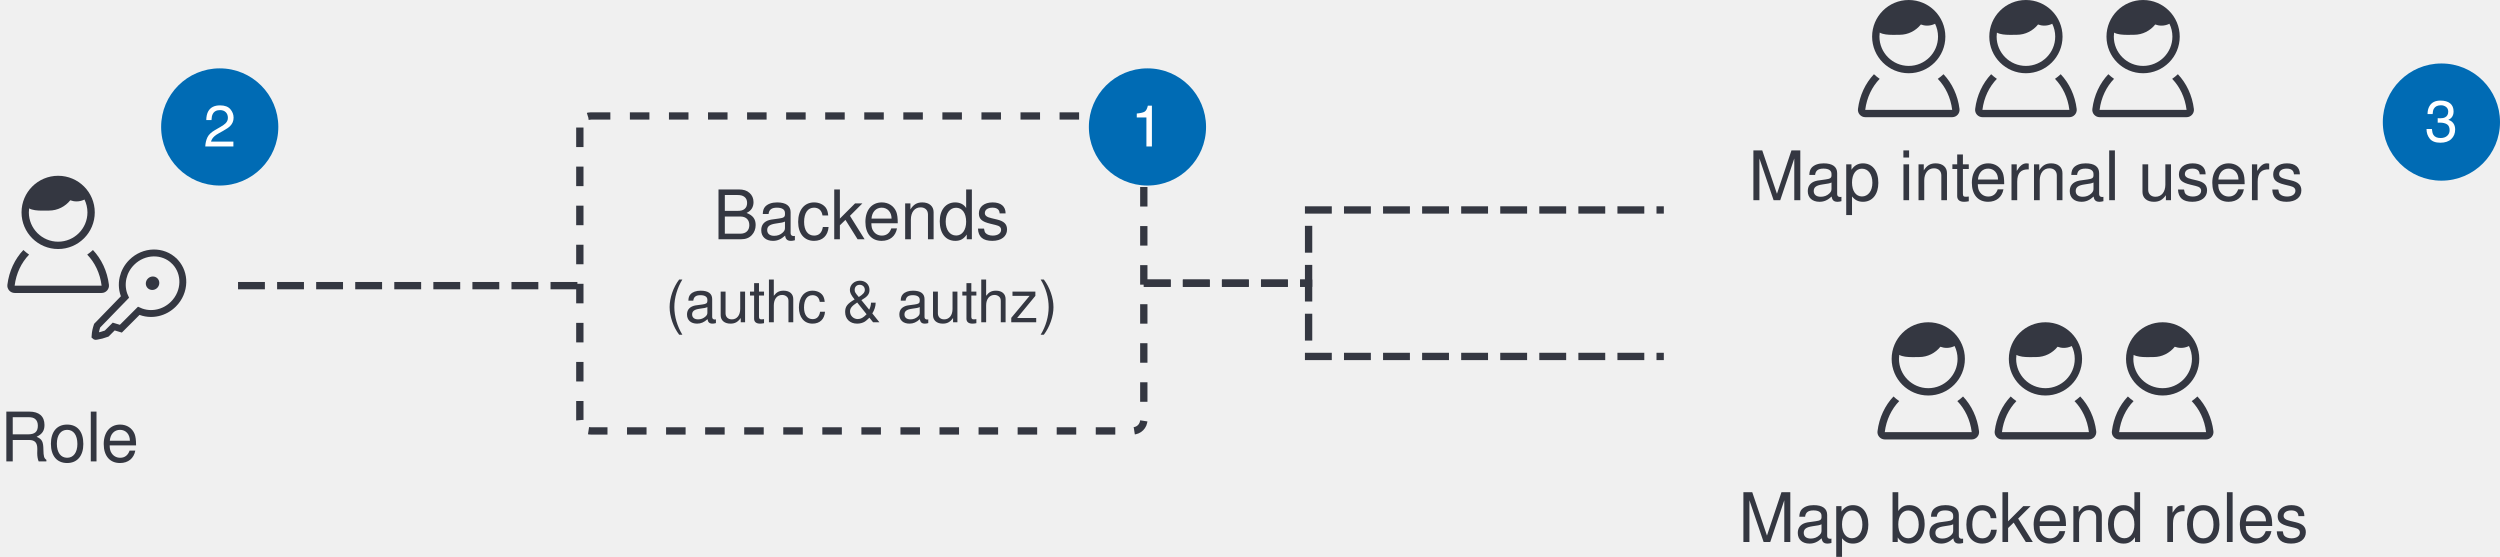
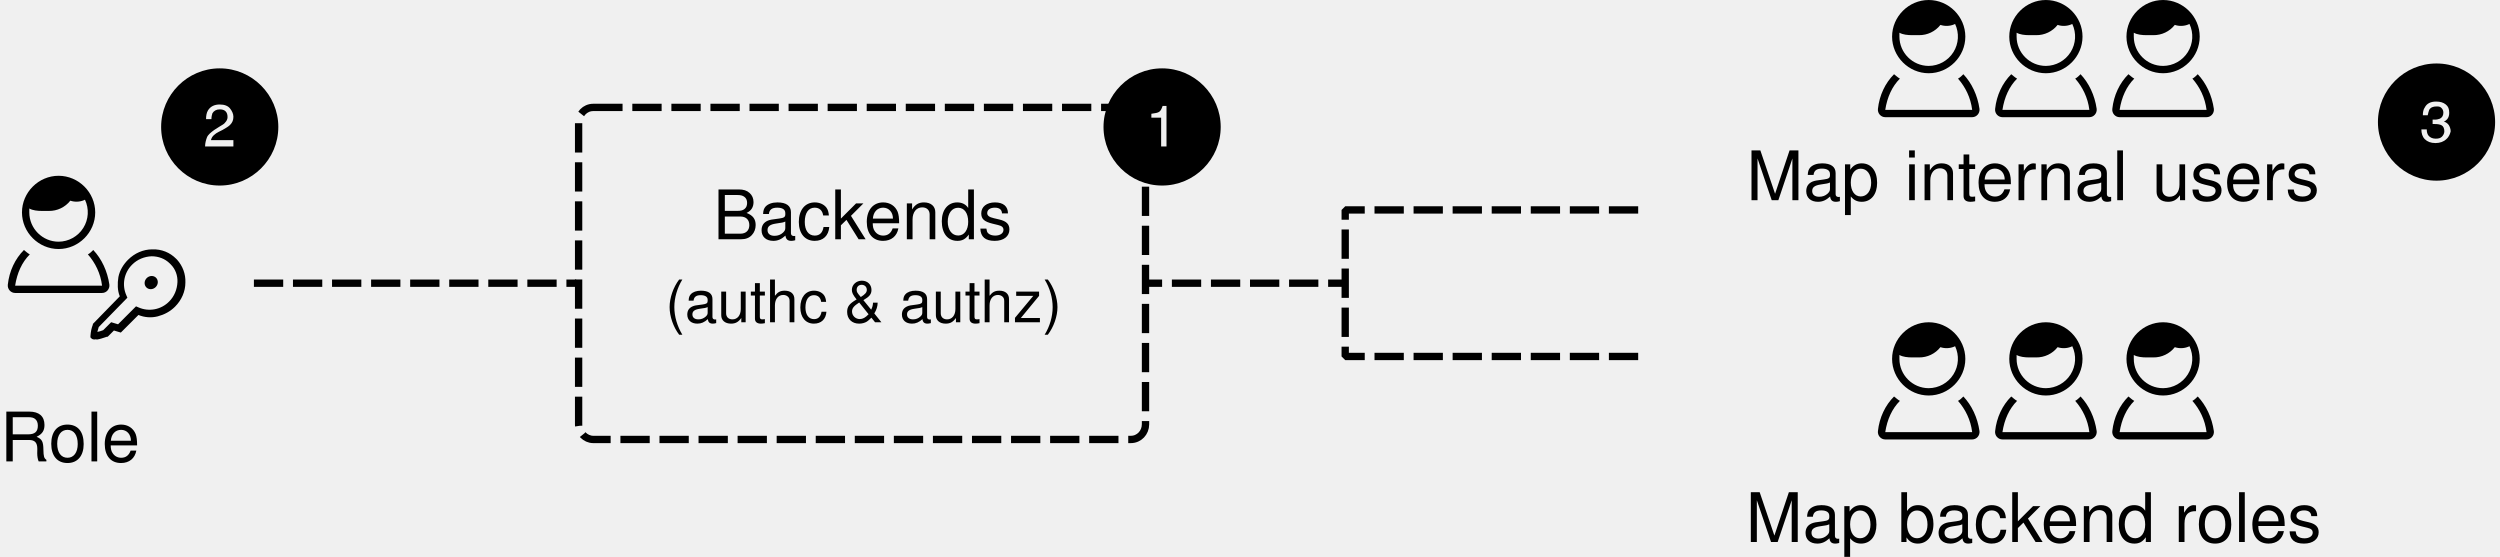
- <svg xmlns="http://www.w3.org/2000/svg" xmlns:xlink="http://www.w3.org/1999/xlink" width="512px" height="114px" viewBox="0 0 512 114" version="1.1">
+ <svg xmlns="http://www.w3.org/2000/svg" xmlns:xlink="http://www.w3.org/1999/xlink" viewBox="0 0 512 114" width="512" height="114" xml:space="preserve">
+   <style>.a{fill:currentColor}.b{fill-rule:evenodd;clip-rule:evenodd}.c{font-family:"Helvetica"}.d{font-size:14px}.f{letter-spacing:1}.h{fill:none;stroke:currentColor;stroke-width:1.5;stroke-miterlimit:1;stroke-dasharray:6,2}</style>
  <defs>
-     <rect id="path-1" x="118" y="23" width="117" height="66" rx="3" />
-     <mask id="mask-2" maskContentUnits="userSpaceOnUse" maskUnits="objectBoundingBox" x="0" y="0" width="117" height="66" fill="white">
-       <use xlink:href="#path-1" />
-     </mask>
+     <path class="a b" d="M18.1 15.2c1.7 1.8 2.9 4.3 3.3 7.1.1.9-.6 1.7-1.5 1.7H2.1c-.9 0-1.6-.8-1.5-1.7.3-2.8 1.5-5.3 3.3-7.1.4.3.8.7 1.2.9-1.6 1.6-2.6 3.8-3 6.4h17.8c-.3-2.5-1.4-4.7-2.9-6.4.4-.2.8-.6 1.1-.9zM11 0c4.1 0 7.5 3.4 7.5 7.5S15.1 15 11 15s-7.5-3.4-7.5-7.5S6.9 0 11 0zm5.4 4.9-.2.1a4.01 4.01 0 0 1-2.8.1A5.5 5.5 0 0 1 9 7.2H7.6c-.9 0-1.9-.1-2.6-.5v.8c0 3.3 2.7 6 6 6a6.02 6.02 0 0 0 5.4-8.6z" id="u" />
  </defs>
-   <g id="Signed-off" stroke="none" stroke-width="1" fill="none" fill-rule="evenodd">
-     <g id="Get-started---Security-Plugin---P1" transform="translate(-421, -220)">
-       <g id="get_started" transform="translate(421, 220)">
-         <g id="Group-2" transform="translate(384, 66)" fill="#343741">
-           <g id="user" transform="translate(48, 0)">
-             <path d="M18.033,15.198 C19.766,17.031 20.963,19.516 21.308,22.32 C21.416,23.211 20.706,24 19.808,24 L19.808,24 L2.01,24 C1.112,24 0.402,23.211 0.512,22.32 C0.855,19.516 2.052,17.031 3.785,15.198 C4.155,15.54 4.542,15.861 4.958,16.147 C3.401,17.751 2.31,19.972 2,22.503 L2,22.503 L19.808,22.5 C19.502,19.971 18.414,17.751 16.859,16.147 C17.276,15.861 17.663,15.54 18.033,15.198 Z M10.909,1.77635684e-15 C15.05,1.77635684e-15 18.409,3.358 18.409,7.5 C18.409,11.642 15.05,15 10.909,15 C6.767,15 3.409,11.642 3.409,7.5 C3.409,3.358 6.767,1.77635684e-15 10.909,1.77635684e-15 Z M16.299,4.864 L16.138,4.941 C15.685,5.139 15.186,5.25 14.659,5.25 C14.212,5.25 13.79,5.159 13.393,5.015 C12.361,6.293 10.802,7.125 9.034,7.125 C8.685,7.125 8.296,7.136 7.894,7.138 L7.59,7.138 C6.64,7.132 5.653,7.057 4.965,6.68 C4.928,6.947 4.909,7.221 4.909,7.5 C4.909,10.809 7.6,13.5 10.909,13.5 C14.218,13.5 16.909,10.809 16.909,7.5 C16.909,6.555 16.689,5.66 16.299,4.864 Z" id="Color" />
-           </g>
-           <g id="user">
-             <path d="M18.033,15.198 C19.766,17.031 20.963,19.516 21.308,22.32 C21.416,23.211 20.706,24 19.808,24 L19.808,24 L2.01,24 C1.112,24 0.402,23.211 0.512,22.32 C0.855,19.516 2.052,17.031 3.785,15.198 C4.155,15.54 4.542,15.861 4.958,16.147 C3.401,17.751 2.31,19.972 2,22.503 L2,22.503 L19.808,22.5 C19.502,19.971 18.414,17.751 16.859,16.147 C17.276,15.861 17.663,15.54 18.033,15.198 Z M10.909,1.77635684e-15 C15.05,1.77635684e-15 18.409,3.358 18.409,7.5 C18.409,11.642 15.05,15 10.909,15 C6.767,15 3.409,11.642 3.409,7.5 C3.409,3.358 6.767,1.77635684e-15 10.909,1.77635684e-15 Z M16.299,4.864 L16.138,4.941 C15.685,5.139 15.186,5.25 14.659,5.25 C14.212,5.25 13.79,5.159 13.393,5.015 C12.361,6.293 10.802,7.125 9.034,7.125 C8.685,7.125 8.296,7.136 7.894,7.138 L7.59,7.138 C6.64,7.132 5.653,7.057 4.965,6.68 C4.928,6.947 4.909,7.221 4.909,7.5 C4.909,10.809 7.6,13.5 10.909,13.5 C14.218,13.5 16.909,10.809 16.909,7.5 C16.909,6.555 16.689,5.66 16.299,4.864 Z" id="Color" />
-           </g>
-           <g id="user" transform="translate(24, 0)">
-             <path d="M18.033,15.198 C19.766,17.031 20.963,19.516 21.308,22.32 C21.416,23.211 20.706,24 19.808,24 L19.808,24 L2.01,24 C1.112,24 0.402,23.211 0.512,22.32 C0.855,19.516 2.052,17.031 3.785,15.198 C4.155,15.54 4.542,15.861 4.958,16.147 C3.401,17.751 2.31,19.972 2,22.503 L2,22.503 L19.808,22.5 C19.502,19.971 18.414,17.751 16.859,16.147 C17.276,15.861 17.663,15.54 18.033,15.198 Z M10.909,1.77635684e-15 C15.05,1.77635684e-15 18.409,3.358 18.409,7.5 C18.409,11.642 15.05,15 10.909,15 C6.767,15 3.409,11.642 3.409,7.5 C3.409,3.358 6.767,1.77635684e-15 10.909,1.77635684e-15 Z M16.299,4.864 L16.138,4.941 C15.685,5.139 15.186,5.25 14.659,5.25 C14.212,5.25 13.79,5.159 13.393,5.015 C12.361,6.293 10.802,7.125 9.034,7.125 C8.685,7.125 8.296,7.136 7.894,7.138 L7.59,7.138 C6.64,7.132 5.653,7.057 4.965,6.68 C4.928,6.947 4.909,7.221 4.909,7.5 C4.909,10.809 7.6,13.5 10.909,13.5 C14.218,13.5 16.909,10.809 16.909,7.5 C16.909,6.555 16.689,5.66 16.299,4.864 Z" id="Color" />
-           </g>
-         </g>
-         <text id="Map-backend-roles" font-family="Helvetica" font-size="14" font-weight="normal" letter-spacing="-0.07" fill="#343741">
-           <tspan x="356" y="111">Map backend roles</tspan>
-         </text>
-         <g id="Group-3" transform="translate(380, 0)" fill="#343741">
-           <g id="user" transform="translate(24, 0)">
-             <path d="M18.033,15.198 C19.766,17.031 20.963,19.516 21.308,22.32 C21.416,23.211 20.706,24 19.808,24 L19.808,24 L2.01,24 C1.112,24 0.402,23.211 0.512,22.32 C0.855,19.516 2.052,17.031 3.785,15.198 C4.155,15.54 4.542,15.861 4.958,16.147 C3.401,17.751 2.31,19.972 2,22.503 L2,22.503 L19.808,22.5 C19.502,19.971 18.414,17.751 16.859,16.147 C17.276,15.861 17.663,15.54 18.033,15.198 Z M10.909,1.77635684e-15 C15.05,1.77635684e-15 18.409,3.358 18.409,7.5 C18.409,11.642 15.05,15 10.909,15 C6.767,15 3.409,11.642 3.409,7.5 C3.409,3.358 6.767,1.77635684e-15 10.909,1.77635684e-15 Z M16.299,4.864 L16.138,4.941 C15.685,5.139 15.186,5.25 14.659,5.25 C14.212,5.25 13.79,5.159 13.393,5.015 C12.361,6.293 10.802,7.125 9.034,7.125 C8.685,7.125 8.296,7.136 7.894,7.138 L7.59,7.138 C6.64,7.132 5.653,7.057 4.965,6.68 C4.928,6.947 4.909,7.221 4.909,7.5 C4.909,10.809 7.6,13.5 10.909,13.5 C14.218,13.5 16.909,10.809 16.909,7.5 C16.909,6.555 16.689,5.66 16.299,4.864 Z" id="Color" />
-           </g>
-           <g id="user">
-             <path d="M18.033,15.198 C19.766,17.031 20.963,19.516 21.308,22.32 C21.416,23.211 20.706,24 19.808,24 L19.808,24 L2.01,24 C1.112,24 0.402,23.211 0.512,22.32 C0.855,19.516 2.052,17.031 3.785,15.198 C4.155,15.54 4.542,15.861 4.958,16.147 C3.401,17.751 2.31,19.972 2,22.503 L2,22.503 L19.808,22.5 C19.502,19.971 18.414,17.751 16.859,16.147 C17.276,15.861 17.663,15.54 18.033,15.198 Z M10.909,1.77635684e-15 C15.05,1.77635684e-15 18.409,3.358 18.409,7.5 C18.409,11.642 15.05,15 10.909,15 C6.767,15 3.409,11.642 3.409,7.5 C3.409,3.358 6.767,1.77635684e-15 10.909,1.77635684e-15 Z M16.299,4.864 L16.138,4.941 C15.685,5.139 15.186,5.25 14.659,5.25 C14.212,5.25 13.79,5.159 13.393,5.015 C12.361,6.293 10.802,7.125 9.034,7.125 C8.685,7.125 8.296,7.136 7.894,7.138 L7.59,7.138 C6.64,7.132 5.653,7.057 4.965,6.68 C4.928,6.947 4.909,7.221 4.909,7.5 C4.909,10.809 7.6,13.5 10.909,13.5 C14.218,13.5 16.909,10.809 16.909,7.5 C16.909,6.555 16.689,5.66 16.299,4.864 Z" id="Color" />
-           </g>
-           <g id="user" transform="translate(48, 0)">
-             <path d="M18.033,15.198 C19.766,17.031 20.963,19.516 21.308,22.32 C21.416,23.211 20.706,24 19.808,24 L19.808,24 L2.01,24 C1.112,24 0.402,23.211 0.512,22.32 C0.855,19.516 2.052,17.031 3.785,15.198 C4.155,15.54 4.542,15.861 4.958,16.147 C3.401,17.751 2.31,19.972 2,22.503 L2,22.503 L19.808,22.5 C19.502,19.971 18.414,17.751 16.859,16.147 C17.276,15.861 17.663,15.54 18.033,15.198 Z M10.909,1.77635684e-15 C15.05,1.77635684e-15 18.409,3.358 18.409,7.5 C18.409,11.642 15.05,15 10.909,15 C6.767,15 3.409,11.642 3.409,7.5 C3.409,3.358 6.767,1.77635684e-15 10.909,1.77635684e-15 Z M16.299,4.864 L16.138,4.941 C15.685,5.139 15.186,5.25 14.659,5.25 C14.212,5.25 13.79,5.159 13.393,5.015 C12.361,6.293 10.802,7.125 9.034,7.125 C8.685,7.125 8.296,7.136 7.894,7.138 L7.59,7.138 C6.64,7.132 5.653,7.057 4.965,6.68 C4.928,6.947 4.909,7.221 4.909,7.5 C4.909,10.809 7.6,13.5 10.909,13.5 C14.218,13.5 16.909,10.809 16.909,7.5 C16.909,6.555 16.689,5.66 16.299,4.864 Z" id="Color" />
-           </g>
-         </g>
-         <text id="Map-internal-users" font-family="Helvetica" font-size="14" font-weight="normal" letter-spacing="-0.07" fill="#343741">
-           <tspan x="358.047" y="41">Map internal users</tspan>
-         </text>
-         <g id="user" transform="translate(1, 36)" fill="#343741">
-           <path d="M18.033,15.198 C19.766,17.031 20.963,19.516 21.308,22.32 C21.416,23.211 20.706,24 19.808,24 L19.808,24 L2.01,24 C1.112,24 0.402,23.211 0.512,22.32 C0.855,19.516 2.052,17.031 3.785,15.198 C4.155,15.54 4.542,15.861 4.958,16.147 C3.401,17.751 2.31,19.972 2,22.503 L2,22.503 L19.808,22.5 C19.502,19.971 18.414,17.751 16.859,16.147 C17.276,15.861 17.663,15.54 18.033,15.198 Z M10.909,1.77635684e-15 C15.05,1.77635684e-15 18.409,3.358 18.409,7.5 C18.409,11.642 15.05,15 10.909,15 C6.767,15 3.409,11.642 3.409,7.5 C3.409,3.358 6.767,1.77635684e-15 10.909,1.77635684e-15 Z M16.299,4.864 L16.138,4.941 C15.685,5.139 15.186,5.25 14.659,5.25 C14.212,5.25 13.79,5.159 13.393,5.015 C12.361,6.293 10.802,7.125 9.034,7.125 C8.685,7.125 8.296,7.136 7.894,7.138 L7.59,7.138 C6.64,7.132 5.653,7.057 4.965,6.68 C4.928,6.947 4.909,7.221 4.909,7.5 C4.909,10.809 7.6,13.5 10.909,13.5 C14.218,13.5 16.909,10.809 16.909,7.5 C16.909,6.555 16.689,5.66 16.299,4.864 Z" id="Color" />
-         </g>
-         <g id="Group" transform="translate(21, 49.5)">
-           <g id="Key" transform="translate(6.75, 12) rotate(45) translate(-6.75, -12) ">
-             <path d="M6.75,0.705 L7.042,0.713 C8.591,0.791 9.986,1.482 11.013,2.555 C12.115,3.708 12.794,5.301 12.794,7.059 C12.794,8.345 12.431,9.543 11.804,10.544 C11.082,11.698 10.011,12.592 8.745,13.058 L8.745,13.058 L8.744,18.232 L7.394,18.958 L7.394,21.002 C7.045,21.74 6.727,22.301 6.434,22.681 C6.307,22.845 6.218,23.057 6.091,23.057 C5.501,22.387 5.201,21.887 4.871,21.231 L4.871,21.231 L4.749,13.055 C3.486,12.59 2.417,11.697 1.696,10.545 C1.069,9.543 0.706,8.345 0.706,7.059 C0.706,5.301 1.385,3.708 2.487,2.555 C3.578,1.414 5.084,0.706 6.75,0.706 L6.75,0.705 Z" id="Combined-Shape" stroke="#343741" stroke-width="1.412" />
-             <ellipse id="Oval" fill="#343741" cx="6.75" cy="7.059" rx="1.35" ry="1.412" />
-           </g>
-         </g>
-         <text id="Role" font-family="Helvetica" font-size="14" font-weight="normal" letter-spacing="-0.07" fill="#343741">
-           <tspan x="0" y="94.5">Role</tspan>
-         </text>
-         <g id="Group-5" transform="translate(33, 14)">
-           <circle id="↳🌈-Color" fill="#006BB4" cx="12" cy="12" r="12" />
-           <path d="M14.798,16 L14.798,15.004 L10.216,15.004 C10.317,14.59 10.563,14.213 10.954,13.873 C11.173,13.682 11.474,13.48 11.856,13.27 L11.856,13.27 L12.659,12.824 C13.366,12.43 13.856,12.094 14.13,11.816 C14.603,11.34 14.839,10.766 14.839,10.094 C14.839,9.457 14.617,8.879 14.174,8.359 C13.73,7.84 13.028,7.58 12.067,7.58 C10.911,7.58 10.104,7.986 9.647,8.799 C9.39,9.26 9.255,9.855 9.243,10.586 L9.243,10.586 L10.315,10.586 C10.331,10.066 10.413,9.66 10.562,9.367 C10.839,8.82 11.339,8.547 12.062,8.547 C12.55,8.547 12.94,8.69 13.233,8.978 C13.526,9.265 13.673,9.652 13.673,10.141 C13.673,10.559 13.513,10.93 13.192,11.254 C12.989,11.461 12.636,11.711 12.132,12.004 L12.132,12.004 L11.007,12.654 C10.253,13.092 9.746,13.578 9.486,14.113 C9.227,14.648 9.077,15.277 9.038,16 L9.038,16 L14.798,16 Z" id="2" fill="#FFFFFF" fill-rule="nonzero" />
-         </g>
-         <g id="Group" transform="translate(488, 13)">
-           <circle id="Color" fill="#006BB4" cx="12" cy="12" r="12" />
-           <path d="M11.78,16.229 C12.749,16.229 13.497,15.977 14.024,15.473 C14.552,14.969 14.815,14.316 14.815,13.516 C14.815,13.016 14.691,12.593 14.443,12.247 C14.195,11.901 13.851,11.668 13.409,11.547 C13.683,11.434 13.905,11.277 14.077,11.078 C14.354,10.758 14.493,10.34 14.493,9.824 C14.493,9.102 14.259,8.55 13.79,8.169 C13.321,7.788 12.659,7.598 11.804,7.598 C10.722,7.598 9.966,7.988 9.536,8.77 C9.286,9.207 9.161,9.738 9.161,10.363 L9.161,10.363 L10.204,10.363 C10.224,9.887 10.308,9.52 10.456,9.262 C10.726,8.793 11.212,8.559 11.915,8.559 C12.31,8.559 12.655,8.672 12.952,8.898 C13.249,9.125 13.397,9.447 13.397,9.865 C13.397,10.428 13.175,10.818 12.729,11.037 C12.476,11.162 12.151,11.225 11.757,11.225 C11.671,11.225 11.591,11.223 11.517,11.219 C11.442,11.215 11.351,11.207 11.241,11.195 L11.241,11.195 L11.241,12.127 C11.315,12.123 11.389,12.12 11.461,12.118 C11.533,12.116 11.604,12.115 11.675,12.115 C12.304,12.115 12.795,12.23 13.148,12.461 C13.502,12.691 13.679,13.096 13.679,13.674 C13.679,14.143 13.511,14.525 13.175,14.822 C12.839,15.119 12.394,15.268 11.839,15.268 C11.124,15.268 10.63,15.047 10.356,14.605 C10.2,14.359 10.099,13.965 10.052,13.422 L10.052,13.422 L8.95,13.422 C8.95,14.203 9.174,14.866 9.621,15.411 C10.068,15.956 10.788,16.229 11.78,16.229 Z" id="3" fill="#FFFFFF" fill-rule="nonzero" />
-         </g>
-         <use id="Rectangle" stroke="#343741" mask="url(#mask-2)" stroke-width="3" stroke-dasharray="4,4" xlink:href="#path-1" />
-         <text id="(authc-&amp;-authz)" font-family="Helvetica" font-size="12" font-weight="normal" letter-spacing="-0.06" fill="#343741">
-           <tspan x="136.262" y="66">(authc &amp; authz)</tspan>
-         </text>
-         <text id="Backends" font-family="Helvetica" font-size="14" font-weight="normal" letter-spacing="-0.07" fill="#343741">
-           <tspan x="146.039" y="49">Backends</tspan>
-         </text>
-         <g id="Group-4" transform="translate(223, 14)">
-           <circle id="Color" fill="#006BB4" cx="12" cy="12" r="12" />
-           <path d="M12.911,16 L12.911,7.645 L12.079,7.645 C11.931,8.293 11.706,8.704 11.405,8.878 C11.104,9.052 10.573,9.176 9.812,9.25 L9.812,9.25 L9.812,10.059 L11.786,10.059 L11.786,16 L12.911,16 Z" id="1" fill="#FFFFFF" fill-rule="nonzero" />
-         </g>
-         <line x1="49.5" y1="58.5" x2="117.5" y2="58.5" id="Line" stroke="#343741" stroke-width="1.5" stroke-linecap="square" stroke-dasharray="4,4" />
-         <path d="M235,58 L268,58 L268,43 L340,43" id="Line" stroke="#343741" stroke-width="1.5" stroke-linecap="square" stroke-dasharray="4,4" />
-         <path d="M235,73 L268,73 L268,58 L340,58" id="Line" stroke="#343741" stroke-width="1.5" stroke-linecap="square" stroke-dasharray="4,4" transform="translate(287.5, 65.5) scale(1, -1) translate(-287.5, -65.5) " />
-       </g>
+   <text transform="translate(357.52 111)" class="a c d">Map backend roles</text>
+   <text transform="translate(357.66 41)">
+     <tspan x="0" y="0" class="a c d">Map</tspan>
+     <tspan x="27.1" y="0" class="a c d f"> </tspan>
+     <tspan x="32.4" y="0" class="a c d">internal</tspan>
+     <tspan x="77.8" y="0" class="a c d f"> </tspan>
+     <tspan x="83.1" y="0" class="a c d">users</tspan>
+   </text>
+   <g id="Group" transform="translate(21 49.5)">
+     <g id="Key" transform="rotate(45 6.75 12)">
+       <path class="a" d="M6.5 23.6c-.1.1-.3.3-.6.3h-.3l-.2-.2c-.6-.7-1-1.3-1.3-2l-.1-.1-.1-7.9c-1.2-.5-2.2-1.5-3-2.6C.1 9.9-.2 8.5-.2 7.2c0-1.9.7-3.7 2-5C3.1.8 4.8.1 6.6.1h.3c1.7.1 3.3.8 4.5 2.1 1.3 1.3 2 3.1 2 5 0 1.4-.4 2.7-1.1 3.9a6.3 6.3 0 0 1-3 2.6v5.1l-1.3.7v1.8l-.1.1c-.4.8-.7 1.4-1 1.8l-.1.1c-.2.1-.2.2-.3.3zm-1.2-2.4c.2.3.3.6.5.9.2-.3.4-.6.6-1.1v-2.3l1.3-.7v-5.2l.5-.2a5.61 5.61 0 0 0 3.6-5.3c0-1.5-.6-2.9-1.6-4-.9-1-2.2-1.6-3.5-1.6h-.3c-1.4 0-2.7.6-3.7 1.6-1 1.1-1.6 2.5-1.6 4a5.61 5.61 0 0 0 3.6 5.3l.5.2.1 8.4z" />
+       <ellipse id="Oval" transform="rotate(90 6.5 7.16)" class="a b" cx="6.5" cy="7.2" rx="1.4" ry="1.3" />
    </g>
  </g>
+   <text transform="translate(0 94.5)" class="a c d">Role</text>
+   <path class="a b" d="M45 14c-6.6 0-12 5.4-12 12s5.4 12 12 12 12-5.4 12-12-5.4-12-12-12zm2.8 15v1H42c0-.7.2-1.4.4-1.9s.8-1 1.5-1.5l1.1-.7c.5-.3.9-.5 1.1-.8.3-.3.5-.7.5-1.1 0-.5-.1-.9-.4-1.2s-.7-.4-1.2-.4c-.7 0-1.2.3-1.5.8-.1.3-.2.7-.2 1.2h-1.1c0-.7.1-1.3.4-1.8.5-.8 1.3-1.2 2.4-1.2 1 0 1.7.3 2.1.8s.7 1.1.7 1.7c0 .7-.2 1.2-.7 1.7-.3.3-.8.6-1.5 1l-.8.4c-.4.2-.7.4-.9.6-.4.3-.6.7-.7 1.1h4.6zM499 13c-6.6 0-12 5.4-12 12s5.4 12 12 12 12-5.4 12-12-5.4-12-12-12zm2 15.5c-.5.5-1.3.8-2.2.8-1 0-1.7-.3-2.2-.8s-.7-1.2-.7-2h1.1c0 .5.1.9.3 1.2.3.4.8.7 1.5.7.6 0 1-.1 1.3-.4s.5-.7.5-1.1c0-.6-.2-1-.5-1.2s-.8-.3-1.5-.3h-.4v-.9h.5c.4 0 .7-.1 1-.2.4-.2.7-.6.7-1.2 0-.4-.1-.7-.4-1s-.6-.3-1-.3c-.7 0-1.2.2-1.5.7-.1.3-.2.6-.3 1.1h-1c0-.6.1-1.2.4-1.6.4-.8 1.2-1.2 2.3-1.2.9 0 1.5.2 2 .6s.7.9.7 1.7c0 .5-.1.9-.4 1.3-.2.2-.4.4-.7.5.4.1.8.4 1 .7s.4.8.4 1.3c-.1.4-.3 1.1-.9 1.6z" />
+   <text transform="translate(136.26 66)" class="a c" font-size="12">(authc &amp; authz)</text>
+   <text transform="translate(146.04 49)" class="a c d">Backends</text>
+   <path class="a b" d="M238 14c-6.6 0-12 5.4-12 12s5.4 12 12 12 12-5.4 12-12-5.4-12-12-12zm.9 16h-1.1v-5.9h-2v-.8c.8-.1 1.3-.2 1.6-.4s.5-.6.7-1.2h.8V30z" />
+   <path class="h" d="M121.5 22h110.1c1.6 0 3 1.4 3 3.1v61.8c0 1.7-1.3 3.1-3 3.1H121.5c-1.6 0-3-1.4-3-3.1V25.1c0-1.7 1.3-3.1 3-3.1z" stroke-dasharray="6.05 2.02" />
+   <path class="h" d="M52 58h66m217.5-15h-60v30h60M235 58h3m2 0h31m1 0h3" />
+   <use xlink:href="#u" x="1" y="36" />
+   <use xlink:href="#u" x="384" />
+   <use xlink:href="#u" x="408" />
+   <use xlink:href="#u" x="432" />
+   <use xlink:href="#u" x="384" y="66" />
+   <use xlink:href="#u" x="408" y="66" />
+   <use xlink:href="#u" x="432" y="66" />
</svg>
